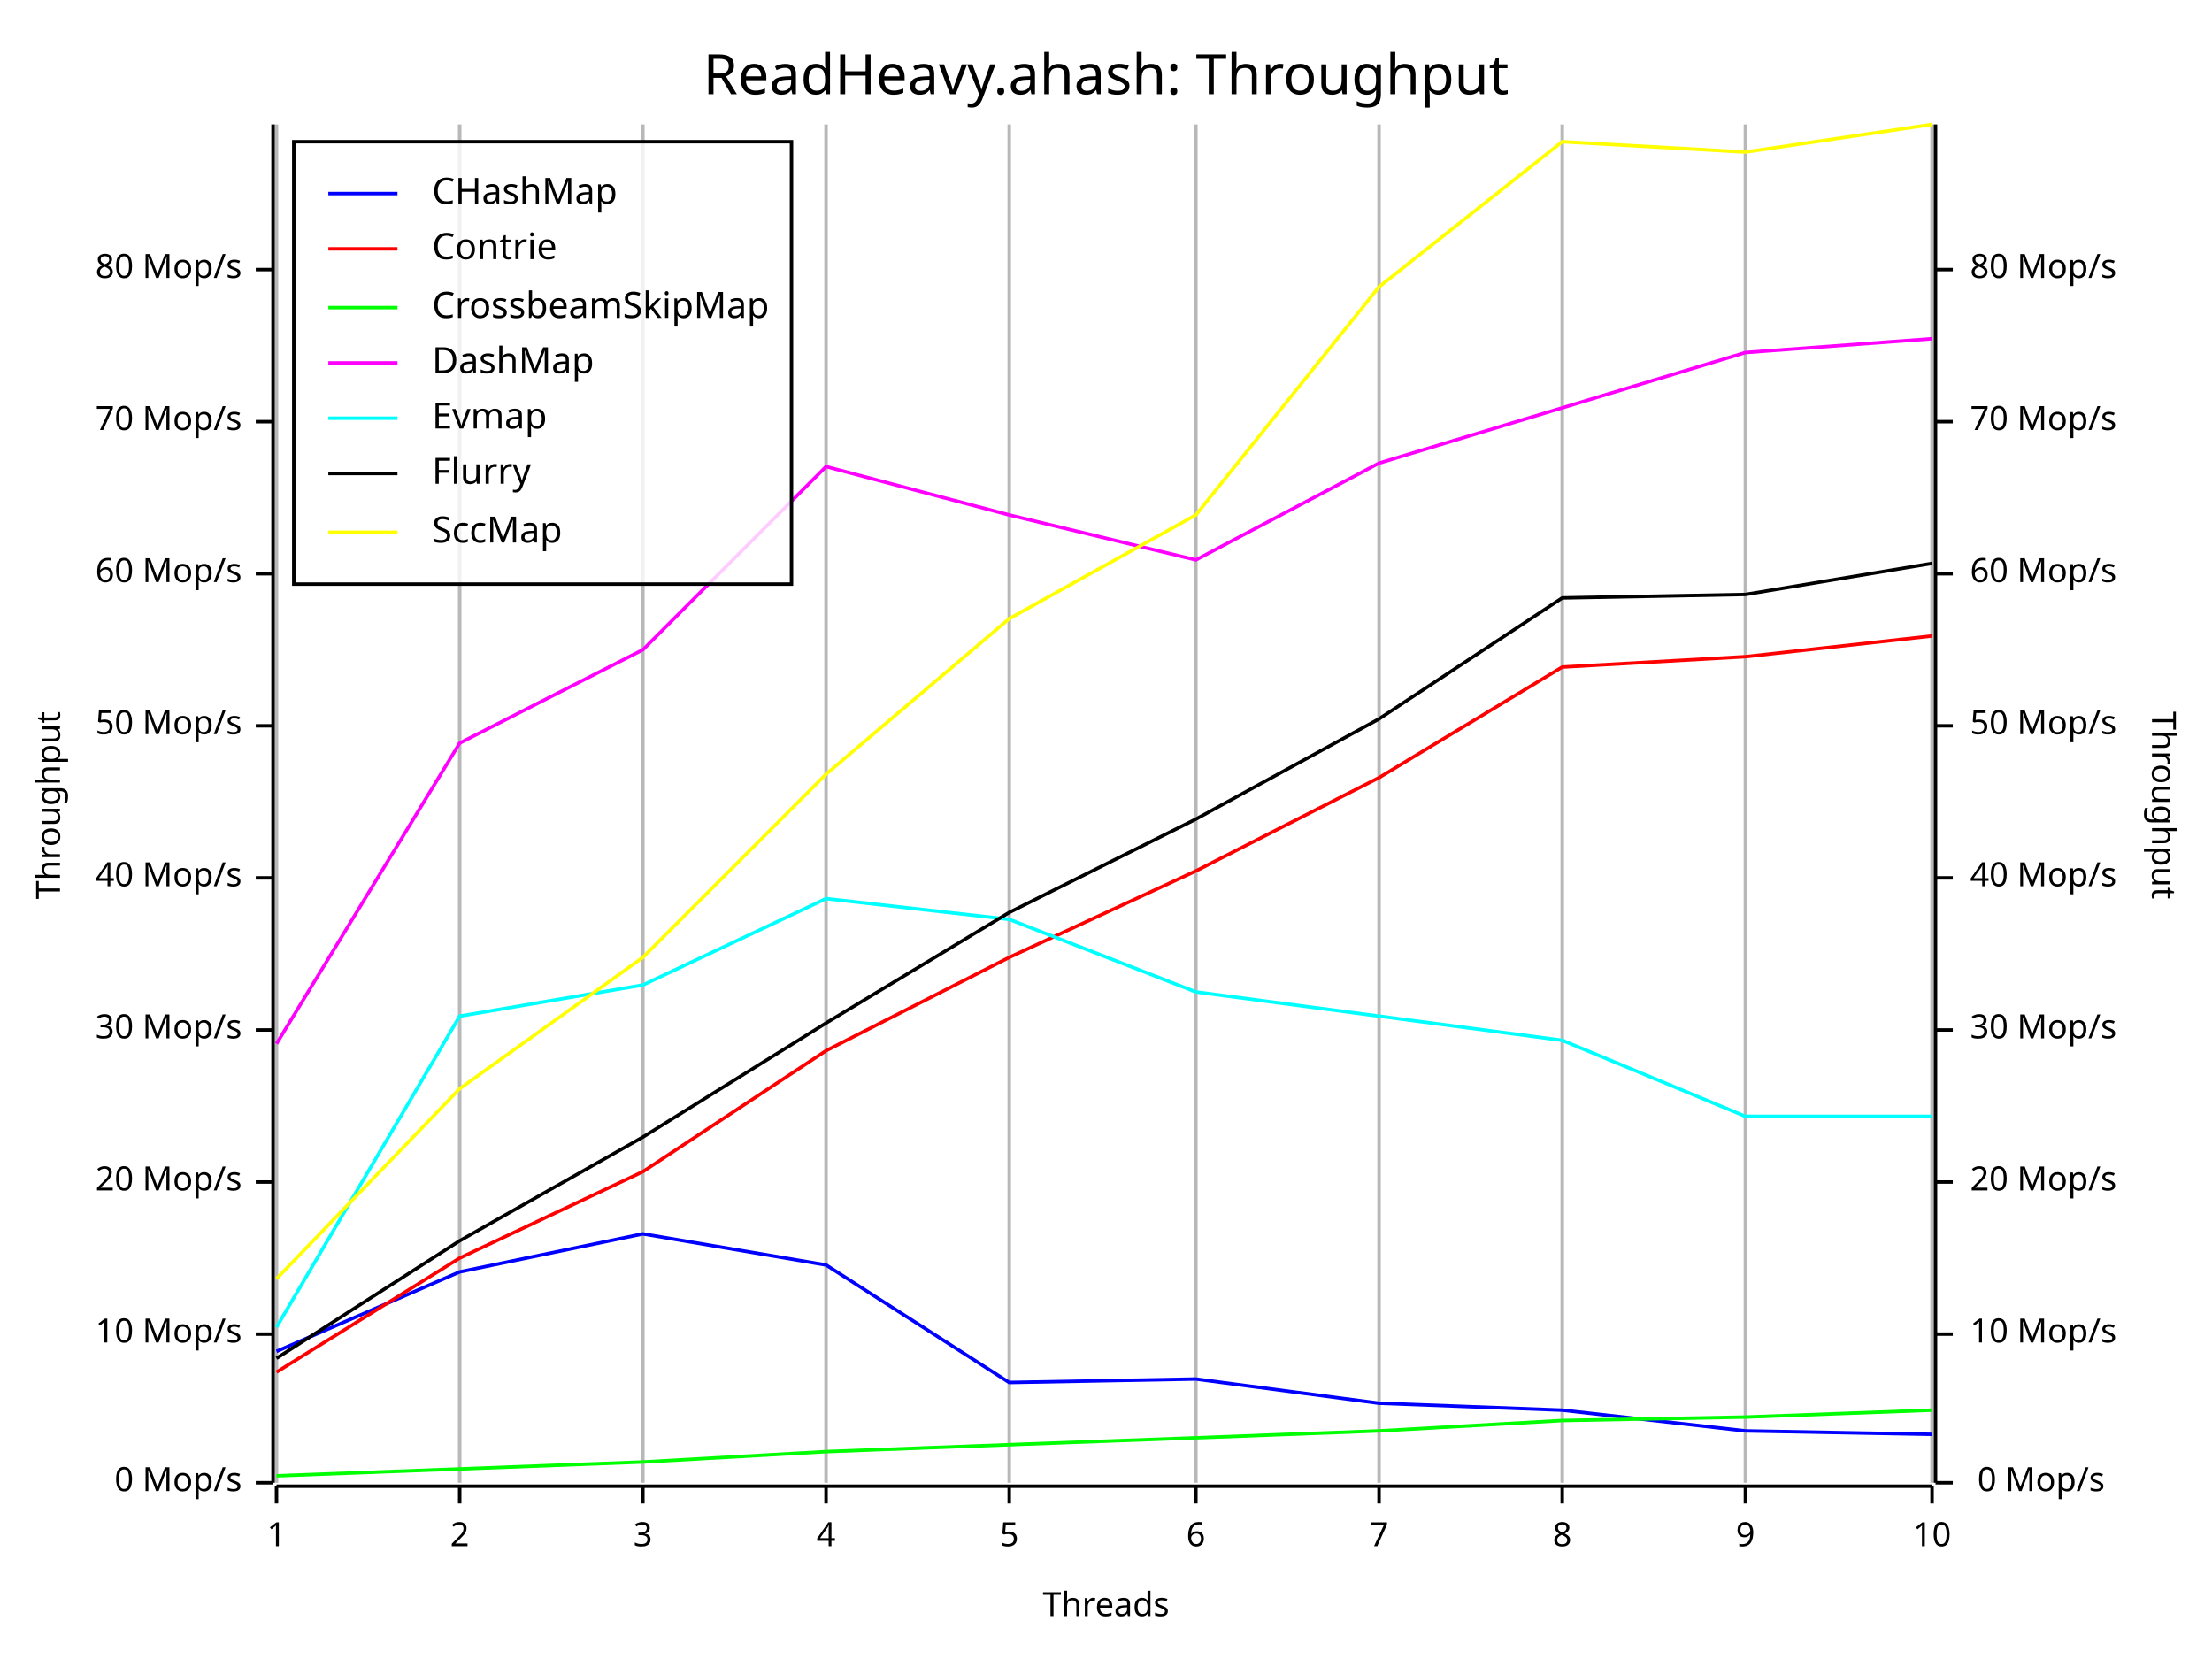
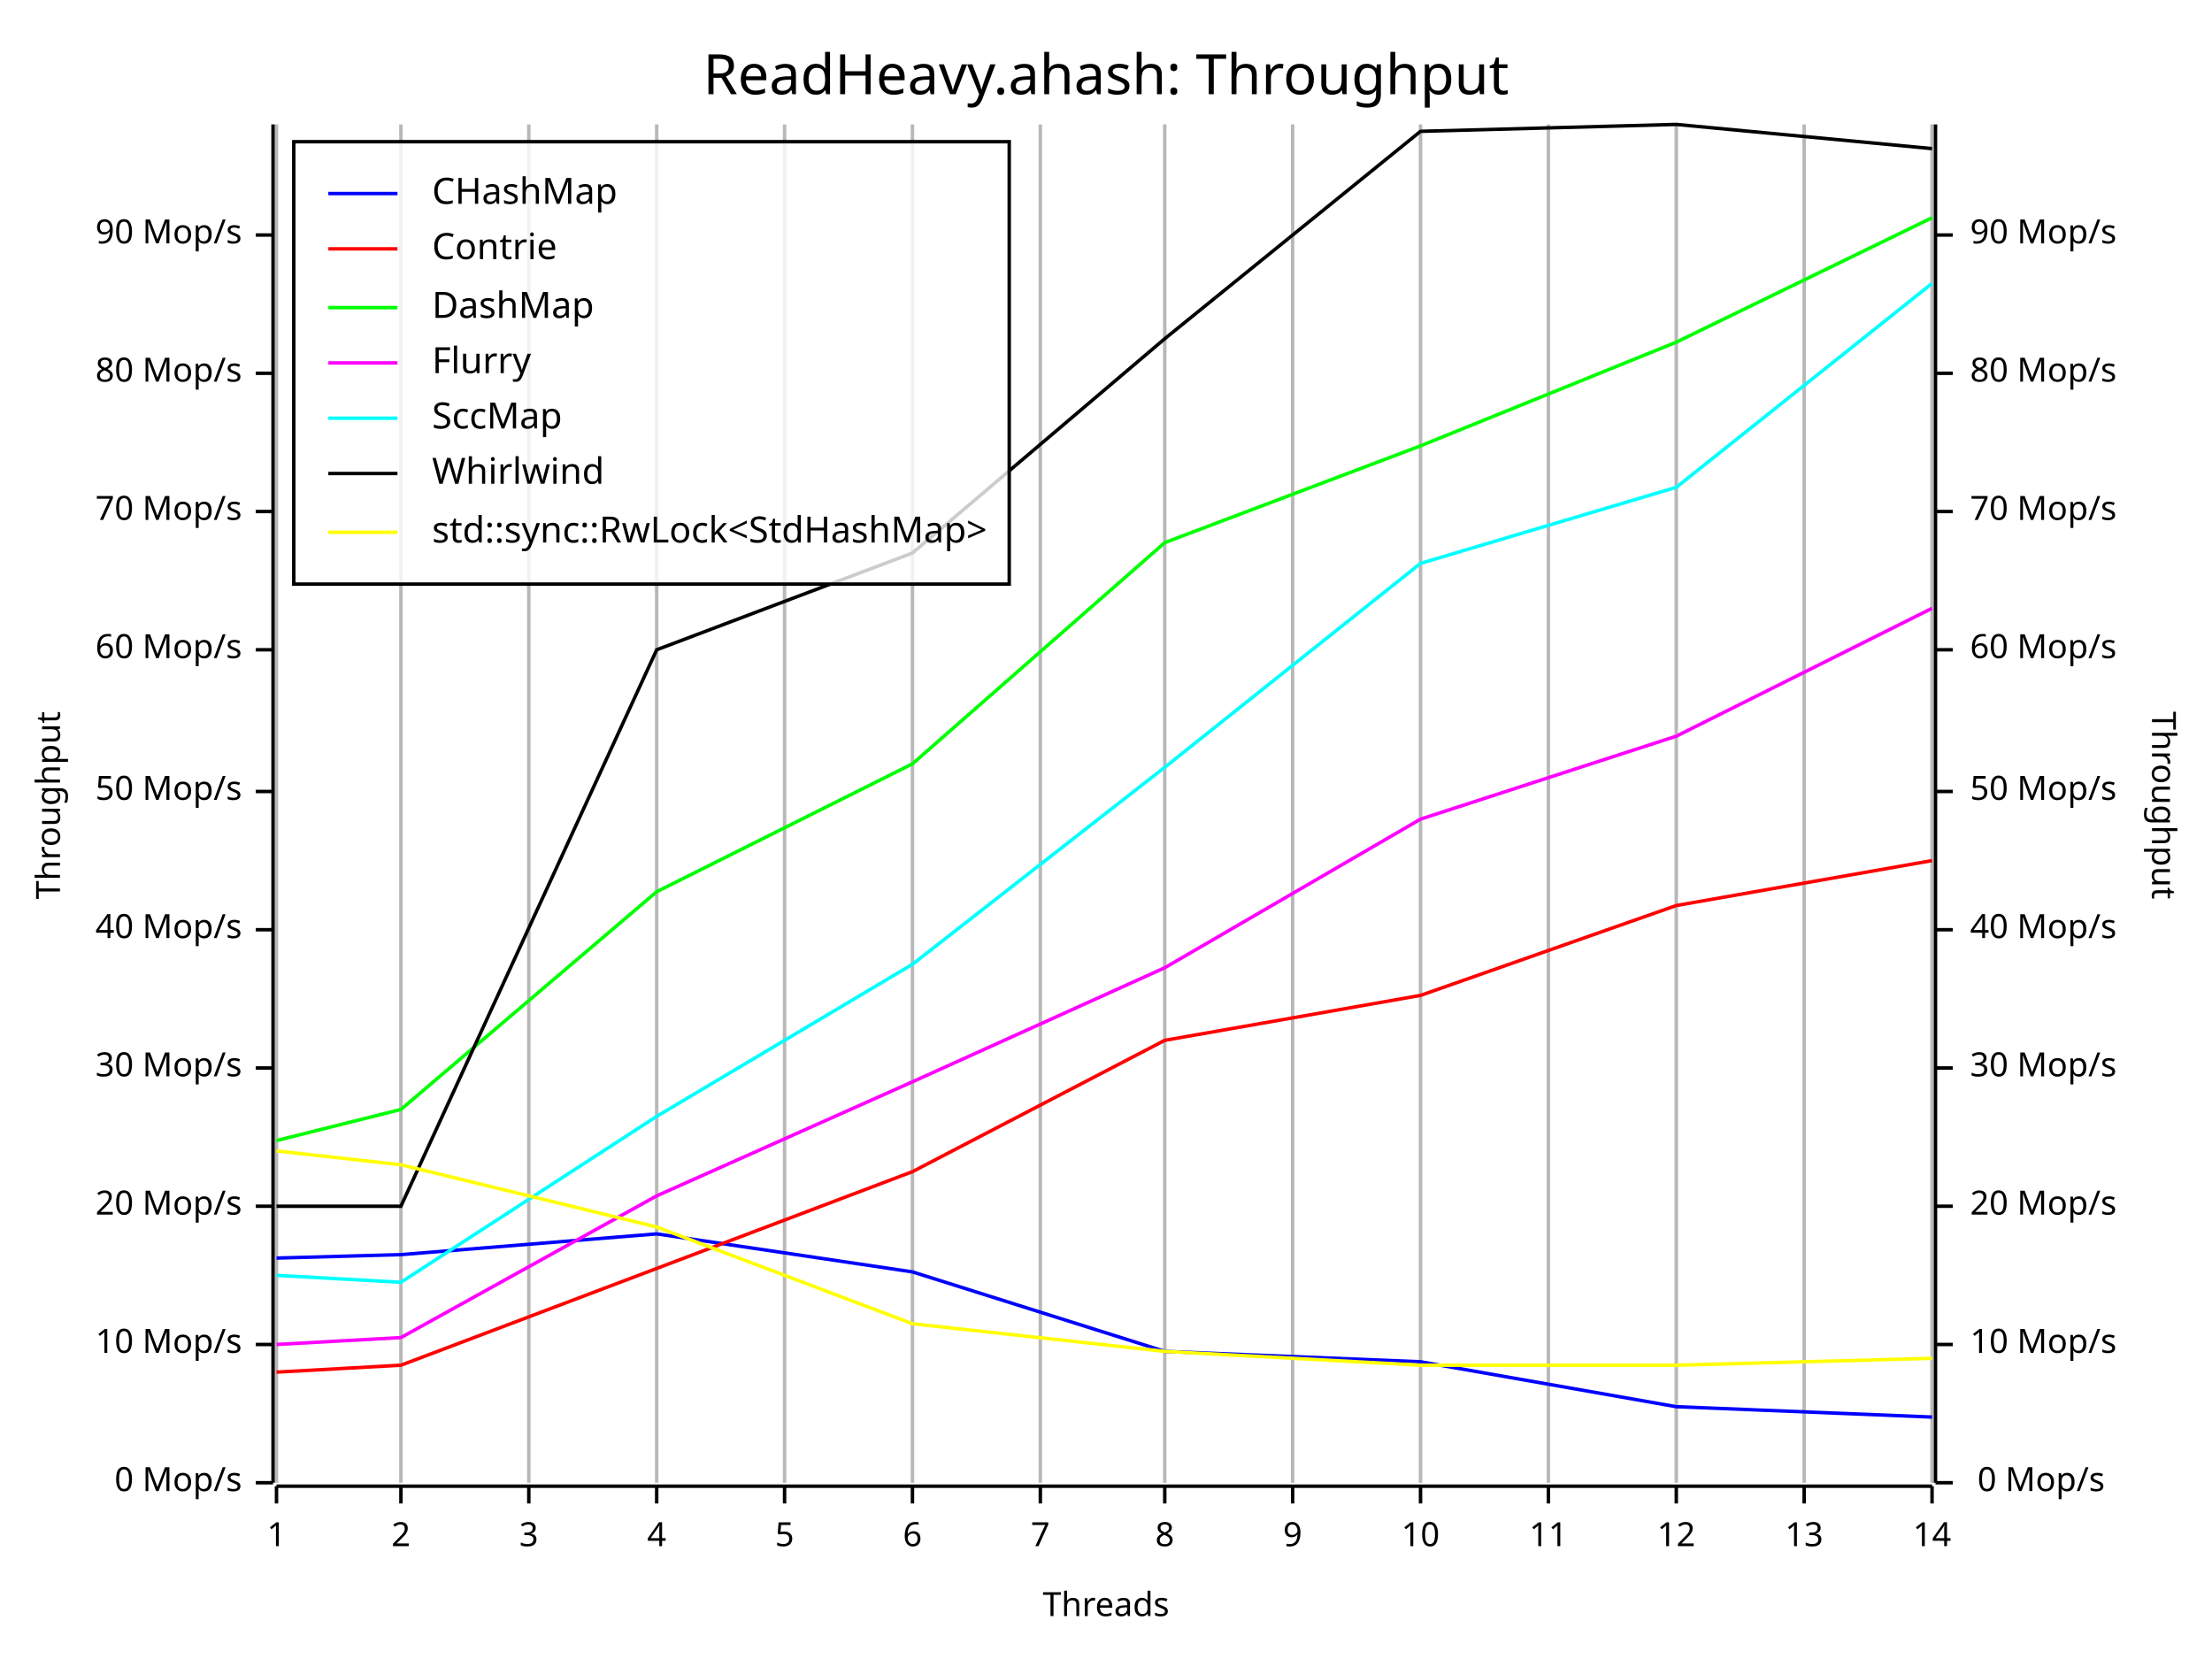
<svg xmlns="http://www.w3.org/2000/svg" width="640" height="480" viewBox="0 0 640 480">
  <rect x="0" y="0" width="640" height="480" opacity="1" fill="#FFFFFF" stroke="none" />
  <text x="320" y="15" dy="0.76em" text-anchor="middle" font-family="Fira Code" font-size="16.129" opacity="1" fill="#000000">
ReadHeavy.ahash: Throughput
</text>
  <line opacity="0.1" stroke="#000000" stroke-width="1" x1="80" y1="429" x2="80" y2="36" />
-   <line opacity="0.1" stroke="#000000" stroke-width="1" x1="133" y1="429" x2="133" y2="36" />
-   <line opacity="0.1" stroke="#000000" stroke-width="1" x1="186" y1="429" x2="186" y2="36" />
-   <line opacity="0.1" stroke="#000000" stroke-width="1" x1="239" y1="429" x2="239" y2="36" />
-   <line opacity="0.1" stroke="#000000" stroke-width="1" x1="292" y1="429" x2="292" y2="36" />
-   <line opacity="0.1" stroke="#000000" stroke-width="1" x1="346" y1="429" x2="346" y2="36" />
-   <line opacity="0.1" stroke="#000000" stroke-width="1" x1="399" y1="429" x2="399" y2="36" />
-   <line opacity="0.1" stroke="#000000" stroke-width="1" x1="452" y1="429" x2="452" y2="36" />
-   <line opacity="0.1" stroke="#000000" stroke-width="1" x1="505" y1="429" x2="505" y2="36" />
+   <line opacity="0.1" stroke="#000000" stroke-width="1" x1="116" y1="429" x2="116" y2="36" />
+   <line opacity="0.1" stroke="#000000" stroke-width="1" x1="153" y1="429" x2="153" y2="36" />
+   <line opacity="0.1" stroke="#000000" stroke-width="1" x1="190" y1="429" x2="190" y2="36" />
+   <line opacity="0.1" stroke="#000000" stroke-width="1" x1="227" y1="429" x2="227" y2="36" />
+   <line opacity="0.1" stroke="#000000" stroke-width="1" x1="264" y1="429" x2="264" y2="36" />
+   <line opacity="0.1" stroke="#000000" stroke-width="1" x1="301" y1="429" x2="301" y2="36" />
+   <line opacity="0.1" stroke="#000000" stroke-width="1" x1="337" y1="429" x2="337" y2="36" />
+   <line opacity="0.1" stroke="#000000" stroke-width="1" x1="374" y1="429" x2="374" y2="36" />
+   <line opacity="0.1" stroke="#000000" stroke-width="1" x1="411" y1="429" x2="411" y2="36" />
+   <line opacity="0.1" stroke="#000000" stroke-width="1" x1="448" y1="429" x2="448" y2="36" />
+   <line opacity="0.1" stroke="#000000" stroke-width="1" x1="485" y1="429" x2="485" y2="36" />
+   <line opacity="0.1" stroke="#000000" stroke-width="1" x1="522" y1="429" x2="522" y2="36" />
  <line opacity="0.1" stroke="#000000" stroke-width="1" x1="559" y1="429" x2="559" y2="36" />
  <text x="10" y="233" dy="0.76em" text-anchor="middle" font-family="sans-serif" font-size="9.677" opacity="1" fill="#000000" transform="rotate(270, 10, 233)">
Throughput
</text>
  <text x="320" y="470" dy="-0.5ex" text-anchor="middle" font-family="sans-serif" font-size="9.677" opacity="1" fill="#000000">
Threads
</text>
  <text x="630" y="233" dy="0.76em" text-anchor="middle" font-family="sans-serif" font-size="9.677" opacity="1" fill="#000000" transform="rotate(90, 630, 233)">
Throughput
</text>
  <line opacity="0.2" stroke="#000000" stroke-width="1" x1="80" y1="429" x2="80" y2="36" />
-   <line opacity="0.2" stroke="#000000" stroke-width="1" x1="133" y1="429" x2="133" y2="36" />
-   <line opacity="0.2" stroke="#000000" stroke-width="1" x1="186" y1="429" x2="186" y2="36" />
-   <line opacity="0.2" stroke="#000000" stroke-width="1" x1="239" y1="429" x2="239" y2="36" />
-   <line opacity="0.2" stroke="#000000" stroke-width="1" x1="292" y1="429" x2="292" y2="36" />
-   <line opacity="0.2" stroke="#000000" stroke-width="1" x1="346" y1="429" x2="346" y2="36" />
-   <line opacity="0.2" stroke="#000000" stroke-width="1" x1="399" y1="429" x2="399" y2="36" />
-   <line opacity="0.2" stroke="#000000" stroke-width="1" x1="452" y1="429" x2="452" y2="36" />
-   <line opacity="0.2" stroke="#000000" stroke-width="1" x1="505" y1="429" x2="505" y2="36" />
+   <line opacity="0.2" stroke="#000000" stroke-width="1" x1="116" y1="429" x2="116" y2="36" />
+   <line opacity="0.2" stroke="#000000" stroke-width="1" x1="153" y1="429" x2="153" y2="36" />
+   <line opacity="0.2" stroke="#000000" stroke-width="1" x1="190" y1="429" x2="190" y2="36" />
+   <line opacity="0.2" stroke="#000000" stroke-width="1" x1="227" y1="429" x2="227" y2="36" />
+   <line opacity="0.2" stroke="#000000" stroke-width="1" x1="264" y1="429" x2="264" y2="36" />
+   <line opacity="0.2" stroke="#000000" stroke-width="1" x1="301" y1="429" x2="301" y2="36" />
+   <line opacity="0.2" stroke="#000000" stroke-width="1" x1="337" y1="429" x2="337" y2="36" />
+   <line opacity="0.2" stroke="#000000" stroke-width="1" x1="374" y1="429" x2="374" y2="36" />
+   <line opacity="0.2" stroke="#000000" stroke-width="1" x1="411" y1="429" x2="411" y2="36" />
+   <line opacity="0.2" stroke="#000000" stroke-width="1" x1="448" y1="429" x2="448" y2="36" />
+   <line opacity="0.2" stroke="#000000" stroke-width="1" x1="485" y1="429" x2="485" y2="36" />
+   <line opacity="0.2" stroke="#000000" stroke-width="1" x1="522" y1="429" x2="522" y2="36" />
  <line opacity="0.2" stroke="#000000" stroke-width="1" x1="559" y1="429" x2="559" y2="36" />
  <polyline fill="none" opacity="1" stroke="#000000" stroke-width="1" points="79,36 79,429 " />
  <text x="70" y="429" dy="0.5ex" text-anchor="end" font-family="sans-serif" font-size="9.677" opacity="1" fill="#000000">
0 Mop/s
</text>
  <polyline fill="none" opacity="1" stroke="#000000" stroke-width="1" points="74,429 79,429 " />
-   <text x="70" y="386" dy="0.5ex" text-anchor="end" font-family="sans-serif" font-size="9.677" opacity="1" fill="#000000">
+   <text x="70" y="389" dy="0.5ex" text-anchor="end" font-family="sans-serif" font-size="9.677" opacity="1" fill="#000000">
10 Mop/s
</text>
-   <polyline fill="none" opacity="1" stroke="#000000" stroke-width="1" points="74,386 79,386 " />
-   <text x="70" y="342" dy="0.5ex" text-anchor="end" font-family="sans-serif" font-size="9.677" opacity="1" fill="#000000">
+   <polyline fill="none" opacity="1" stroke="#000000" stroke-width="1" points="74,389 79,389 " />
+   <text x="70" y="349" dy="0.5ex" text-anchor="end" font-family="sans-serif" font-size="9.677" opacity="1" fill="#000000">
20 Mop/s
</text>
-   <polyline fill="none" opacity="1" stroke="#000000" stroke-width="1" points="74,342 79,342 " />
-   <text x="70" y="298" dy="0.5ex" text-anchor="end" font-family="sans-serif" font-size="9.677" opacity="1" fill="#000000">
+   <polyline fill="none" opacity="1" stroke="#000000" stroke-width="1" points="74,349 79,349 " />
+   <text x="70" y="309" dy="0.5ex" text-anchor="end" font-family="sans-serif" font-size="9.677" opacity="1" fill="#000000">
30 Mop/s
</text>
-   <polyline fill="none" opacity="1" stroke="#000000" stroke-width="1" points="74,298 79,298 " />
-   <text x="70" y="254" dy="0.5ex" text-anchor="end" font-family="sans-serif" font-size="9.677" opacity="1" fill="#000000">
+   <polyline fill="none" opacity="1" stroke="#000000" stroke-width="1" points="74,309 79,309 " />
+   <text x="70" y="269" dy="0.5ex" text-anchor="end" font-family="sans-serif" font-size="9.677" opacity="1" fill="#000000">
40 Mop/s
</text>
-   <polyline fill="none" opacity="1" stroke="#000000" stroke-width="1" points="74,254 79,254 " />
-   <text x="70" y="210" dy="0.5ex" text-anchor="end" font-family="sans-serif" font-size="9.677" opacity="1" fill="#000000">
+   <polyline fill="none" opacity="1" stroke="#000000" stroke-width="1" points="74,269 79,269 " />
+   <text x="70" y="229" dy="0.5ex" text-anchor="end" font-family="sans-serif" font-size="9.677" opacity="1" fill="#000000">
50 Mop/s
</text>
-   <polyline fill="none" opacity="1" stroke="#000000" stroke-width="1" points="74,210 79,210 " />
-   <text x="70" y="166" dy="0.5ex" text-anchor="end" font-family="sans-serif" font-size="9.677" opacity="1" fill="#000000">
+   <polyline fill="none" opacity="1" stroke="#000000" stroke-width="1" points="74,229 79,229 " />
+   <text x="70" y="188" dy="0.5ex" text-anchor="end" font-family="sans-serif" font-size="9.677" opacity="1" fill="#000000">
60 Mop/s
</text>
-   <polyline fill="none" opacity="1" stroke="#000000" stroke-width="1" points="74,166 79,166 " />
-   <text x="70" y="122" dy="0.5ex" text-anchor="end" font-family="sans-serif" font-size="9.677" opacity="1" fill="#000000">
+   <polyline fill="none" opacity="1" stroke="#000000" stroke-width="1" points="74,188 79,188 " />
+   <text x="70" y="148" dy="0.5ex" text-anchor="end" font-family="sans-serif" font-size="9.677" opacity="1" fill="#000000">
70 Mop/s
</text>
-   <polyline fill="none" opacity="1" stroke="#000000" stroke-width="1" points="74,122 79,122 " />
-   <text x="70" y="78" dy="0.5ex" text-anchor="end" font-family="sans-serif" font-size="9.677" opacity="1" fill="#000000">
+   <polyline fill="none" opacity="1" stroke="#000000" stroke-width="1" points="74,148 79,148 " />
+   <text x="70" y="108" dy="0.5ex" text-anchor="end" font-family="sans-serif" font-size="9.677" opacity="1" fill="#000000">
80 Mop/s
</text>
-   <polyline fill="none" opacity="1" stroke="#000000" stroke-width="1" points="74,78 79,78 " />
+   <polyline fill="none" opacity="1" stroke="#000000" stroke-width="1" points="74,108 79,108 " />
+   <text x="70" y="68" dy="0.5ex" text-anchor="end" font-family="sans-serif" font-size="9.677" opacity="1" fill="#000000">
+ 90 Mop/s
+ </text>
+   <polyline fill="none" opacity="1" stroke="#000000" stroke-width="1" points="74,68 79,68 " />
  <polyline fill="none" opacity="1" stroke="#000000" stroke-width="1" points="80,430 559,430 " />
  <text x="80" y="440" dy="0.76em" text-anchor="middle" font-family="sans-serif" font-size="9.677" opacity="1" fill="#000000">
1
</text>
  <polyline fill="none" opacity="1" stroke="#000000" stroke-width="1" points="80,430 80,435 " />
-   <text x="133" y="440" dy="0.76em" text-anchor="middle" font-family="sans-serif" font-size="9.677" opacity="1" fill="#000000">
+   <text x="116" y="440" dy="0.76em" text-anchor="middle" font-family="sans-serif" font-size="9.677" opacity="1" fill="#000000">
2
</text>
-   <polyline fill="none" opacity="1" stroke="#000000" stroke-width="1" points="133,430 133,435 " />
-   <text x="186" y="440" dy="0.76em" text-anchor="middle" font-family="sans-serif" font-size="9.677" opacity="1" fill="#000000">
+   <polyline fill="none" opacity="1" stroke="#000000" stroke-width="1" points="116,430 116,435 " />
+   <text x="153" y="440" dy="0.76em" text-anchor="middle" font-family="sans-serif" font-size="9.677" opacity="1" fill="#000000">
3
</text>
-   <polyline fill="none" opacity="1" stroke="#000000" stroke-width="1" points="186,430 186,435 " />
-   <text x="239" y="440" dy="0.76em" text-anchor="middle" font-family="sans-serif" font-size="9.677" opacity="1" fill="#000000">
+   <polyline fill="none" opacity="1" stroke="#000000" stroke-width="1" points="153,430 153,435 " />
+   <text x="190" y="440" dy="0.76em" text-anchor="middle" font-family="sans-serif" font-size="9.677" opacity="1" fill="#000000">
4
</text>
-   <polyline fill="none" opacity="1" stroke="#000000" stroke-width="1" points="239,430 239,435 " />
-   <text x="292" y="440" dy="0.76em" text-anchor="middle" font-family="sans-serif" font-size="9.677" opacity="1" fill="#000000">
+   <polyline fill="none" opacity="1" stroke="#000000" stroke-width="1" points="190,430 190,435 " />
+   <text x="227" y="440" dy="0.76em" text-anchor="middle" font-family="sans-serif" font-size="9.677" opacity="1" fill="#000000">
5
</text>
-   <polyline fill="none" opacity="1" stroke="#000000" stroke-width="1" points="292,430 292,435 " />
-   <text x="346" y="440" dy="0.76em" text-anchor="middle" font-family="sans-serif" font-size="9.677" opacity="1" fill="#000000">
+   <polyline fill="none" opacity="1" stroke="#000000" stroke-width="1" points="227,430 227,435 " />
+   <text x="264" y="440" dy="0.76em" text-anchor="middle" font-family="sans-serif" font-size="9.677" opacity="1" fill="#000000">
6
</text>
-   <polyline fill="none" opacity="1" stroke="#000000" stroke-width="1" points="346,430 346,435 " />
-   <text x="399" y="440" dy="0.76em" text-anchor="middle" font-family="sans-serif" font-size="9.677" opacity="1" fill="#000000">
+   <polyline fill="none" opacity="1" stroke="#000000" stroke-width="1" points="264,430 264,435 " />
+   <text x="301" y="440" dy="0.76em" text-anchor="middle" font-family="sans-serif" font-size="9.677" opacity="1" fill="#000000">
7
</text>
-   <polyline fill="none" opacity="1" stroke="#000000" stroke-width="1" points="399,430 399,435 " />
-   <text x="452" y="440" dy="0.76em" text-anchor="middle" font-family="sans-serif" font-size="9.677" opacity="1" fill="#000000">
+   <polyline fill="none" opacity="1" stroke="#000000" stroke-width="1" points="301,430 301,435 " />
+   <text x="337" y="440" dy="0.76em" text-anchor="middle" font-family="sans-serif" font-size="9.677" opacity="1" fill="#000000">
8
</text>
-   <polyline fill="none" opacity="1" stroke="#000000" stroke-width="1" points="452,430 452,435 " />
-   <text x="505" y="440" dy="0.76em" text-anchor="middle" font-family="sans-serif" font-size="9.677" opacity="1" fill="#000000">
+   <polyline fill="none" opacity="1" stroke="#000000" stroke-width="1" points="337,430 337,435 " />
+   <text x="374" y="440" dy="0.76em" text-anchor="middle" font-family="sans-serif" font-size="9.677" opacity="1" fill="#000000">
9
</text>
-   <polyline fill="none" opacity="1" stroke="#000000" stroke-width="1" points="505,430 505,435 " />
+   <polyline fill="none" opacity="1" stroke="#000000" stroke-width="1" points="374,430 374,435 " />
+   <text x="411" y="440" dy="0.76em" text-anchor="middle" font-family="sans-serif" font-size="9.677" opacity="1" fill="#000000">
+ 10
+ </text>
+   <polyline fill="none" opacity="1" stroke="#000000" stroke-width="1" points="411,430 411,435 " />
+   <text x="448" y="440" dy="0.76em" text-anchor="middle" font-family="sans-serif" font-size="9.677" opacity="1" fill="#000000">
+ 11
+ </text>
+   <polyline fill="none" opacity="1" stroke="#000000" stroke-width="1" points="448,430 448,435 " />
+   <text x="485" y="440" dy="0.76em" text-anchor="middle" font-family="sans-serif" font-size="9.677" opacity="1" fill="#000000">
+ 12
+ </text>
+   <polyline fill="none" opacity="1" stroke="#000000" stroke-width="1" points="485,430 485,435 " />
+   <text x="522" y="440" dy="0.76em" text-anchor="middle" font-family="sans-serif" font-size="9.677" opacity="1" fill="#000000">
+ 13
+ </text>
+   <polyline fill="none" opacity="1" stroke="#000000" stroke-width="1" points="522,430 522,435 " />
  <text x="559" y="440" dy="0.76em" text-anchor="middle" font-family="sans-serif" font-size="9.677" opacity="1" fill="#000000">
- 10
+ 14
</text>
  <polyline fill="none" opacity="1" stroke="#000000" stroke-width="1" points="559,430 559,435 " />
  <polyline fill="none" opacity="1" stroke="#000000" stroke-width="1" points="560,36 560,429 " />
  <text x="609" y="429" dy="0.5ex" text-anchor="end" font-family="sans-serif" font-size="9.677" opacity="1" fill="#000000">
0 Mop/s
</text>
  <polyline fill="none" opacity="1" stroke="#000000" stroke-width="1" points="560,429 565,429 " />
-   <text x="570" y="386" dy="0.5ex" text-anchor="start" font-family="sans-serif" font-size="9.677" opacity="1" fill="#000000">
+   <text x="570" y="389" dy="0.5ex" text-anchor="start" font-family="sans-serif" font-size="9.677" opacity="1" fill="#000000">
10 Mop/s
</text>
-   <polyline fill="none" opacity="1" stroke="#000000" stroke-width="1" points="560,386 565,386 " />
-   <text x="570" y="342" dy="0.5ex" text-anchor="start" font-family="sans-serif" font-size="9.677" opacity="1" fill="#000000">
+   <polyline fill="none" opacity="1" stroke="#000000" stroke-width="1" points="560,389 565,389 " />
+   <text x="570" y="349" dy="0.5ex" text-anchor="start" font-family="sans-serif" font-size="9.677" opacity="1" fill="#000000">
20 Mop/s
</text>
-   <polyline fill="none" opacity="1" stroke="#000000" stroke-width="1" points="560,342 565,342 " />
-   <text x="570" y="298" dy="0.5ex" text-anchor="start" font-family="sans-serif" font-size="9.677" opacity="1" fill="#000000">
+   <polyline fill="none" opacity="1" stroke="#000000" stroke-width="1" points="560,349 565,349 " />
+   <text x="570" y="309" dy="0.5ex" text-anchor="start" font-family="sans-serif" font-size="9.677" opacity="1" fill="#000000">
30 Mop/s
</text>
-   <polyline fill="none" opacity="1" stroke="#000000" stroke-width="1" points="560,298 565,298 " />
-   <text x="570" y="254" dy="0.5ex" text-anchor="start" font-family="sans-serif" font-size="9.677" opacity="1" fill="#000000">
+   <polyline fill="none" opacity="1" stroke="#000000" stroke-width="1" points="560,309 565,309 " />
+   <text x="570" y="269" dy="0.5ex" text-anchor="start" font-family="sans-serif" font-size="9.677" opacity="1" fill="#000000">
40 Mop/s
</text>
-   <polyline fill="none" opacity="1" stroke="#000000" stroke-width="1" points="560,254 565,254 " />
-   <text x="570" y="210" dy="0.5ex" text-anchor="start" font-family="sans-serif" font-size="9.677" opacity="1" fill="#000000">
+   <polyline fill="none" opacity="1" stroke="#000000" stroke-width="1" points="560,269 565,269 " />
+   <text x="570" y="229" dy="0.5ex" text-anchor="start" font-family="sans-serif" font-size="9.677" opacity="1" fill="#000000">
50 Mop/s
</text>
-   <polyline fill="none" opacity="1" stroke="#000000" stroke-width="1" points="560,210 565,210 " />
-   <text x="570" y="166" dy="0.5ex" text-anchor="start" font-family="sans-serif" font-size="9.677" opacity="1" fill="#000000">
+   <polyline fill="none" opacity="1" stroke="#000000" stroke-width="1" points="560,229 565,229 " />
+   <text x="570" y="188" dy="0.5ex" text-anchor="start" font-family="sans-serif" font-size="9.677" opacity="1" fill="#000000">
60 Mop/s
</text>
-   <polyline fill="none" opacity="1" stroke="#000000" stroke-width="1" points="560,166 565,166 " />
-   <text x="570" y="122" dy="0.5ex" text-anchor="start" font-family="sans-serif" font-size="9.677" opacity="1" fill="#000000">
+   <polyline fill="none" opacity="1" stroke="#000000" stroke-width="1" points="560,188 565,188 " />
+   <text x="570" y="148" dy="0.5ex" text-anchor="start" font-family="sans-serif" font-size="9.677" opacity="1" fill="#000000">
70 Mop/s
</text>
-   <polyline fill="none" opacity="1" stroke="#000000" stroke-width="1" points="560,122 565,122 " />
-   <text x="570" y="78" dy="0.5ex" text-anchor="start" font-family="sans-serif" font-size="9.677" opacity="1" fill="#000000">
+   <polyline fill="none" opacity="1" stroke="#000000" stroke-width="1" points="560,148 565,148 " />
+   <text x="570" y="108" dy="0.5ex" text-anchor="start" font-family="sans-serif" font-size="9.677" opacity="1" fill="#000000">
80 Mop/s
</text>
-   <polyline fill="none" opacity="1" stroke="#000000" stroke-width="1" points="560,78 565,78 " />
-   <polyline fill="none" opacity="1" stroke="#0000FF" stroke-width="1" points="80,391 133,368 186,357 239,366 292,400 346,399 399,406 452,408 505,414 559,415 " />
-   <polyline fill="none" opacity="1" stroke="#FF0000" stroke-width="1" points="80,397 133,364 186,339 239,304 292,277 346,252 399,225 452,193 505,190 559,184 " />
-   <polyline fill="none" opacity="1" stroke="#00FF00" stroke-width="1" points="80,427 133,425 186,423 239,420 292,418 346,416 399,414 452,411 505,410 559,408 " />
-   <polyline fill="none" opacity="1" stroke="#FF00FF" stroke-width="1" points="80,302 133,215 186,188 239,135 292,149 346,162 399,134 452,118 505,102 559,98 " />
-   <polyline fill="none" opacity="1" stroke="#00FFFF" stroke-width="1" points="80,384 133,294 186,285 239,260 292,266 346,287 399,294 452,301 505,323 559,323 " />
-   <polyline fill="none" opacity="1" stroke="#000000" stroke-width="1" points="80,393 133,359 186,329 239,296 292,264 346,237 399,208 452,173 505,172 559,163 " />
-   <polyline fill="none" opacity="1" stroke="#FFFF00" stroke-width="1" points="80,370 133,315 186,277 239,224 292,179 346,149 399,83 452,41 505,44 559,36 " />
-   <rect x="85" y="41" width="144" height="128" opacity="0.8" fill="#FFFFFF" stroke="none" />
-   <rect x="85" y="41" width="144" height="128" opacity="1" fill="none" stroke="#000000" />
+   <polyline fill="none" opacity="1" stroke="#000000" stroke-width="1" points="560,108 565,108 " />
+   <text x="570" y="68" dy="0.5ex" text-anchor="start" font-family="sans-serif" font-size="9.677" opacity="1" fill="#000000">
+ 90 Mop/s
+ </text>
+   <polyline fill="none" opacity="1" stroke="#000000" stroke-width="1" points="560,68 565,68 " />
+   <polyline fill="none" opacity="1" stroke="#0000FF" stroke-width="1" points="80,364 116,363 190,357 264,368 337,391 411,394 485,407 559,410 " />
+   <polyline fill="none" opacity="1" stroke="#FF0000" stroke-width="1" points="80,397 116,395 190,367 264,339 337,301 411,288 485,262 559,249 " />
+   <polyline fill="none" opacity="1" stroke="#00FF00" stroke-width="1" points="80,330 116,321 190,258 264,221 337,157 411,129 485,99 559,63 " />
+   <polyline fill="none" opacity="1" stroke="#FF00FF" stroke-width="1" points="80,389 116,387 190,346 264,313 337,280 411,237 485,213 559,176 " />
+   <polyline fill="none" opacity="1" stroke="#00FFFF" stroke-width="1" points="80,369 116,371 190,323 264,279 337,222 411,163 485,141 559,82 " />
+   <polyline fill="none" opacity="1" stroke="#000000" stroke-width="1" points="80,349 116,349 190,188 264,160 337,98 411,38 485,36 559,43 " />
+   <polyline fill="none" opacity="1" stroke="#FFFF00" stroke-width="1" points="80,333 116,337 190,355 264,383 337,391 411,395 485,395 559,393 " />
+   <rect x="85" y="41" width="207" height="128" opacity="0.8" fill="#FFFFFF" stroke="none" />
+   <rect x="85" y="41" width="207" height="128" opacity="1" fill="none" stroke="#000000" />
  <text x="125" y="51" dy="0.76em" text-anchor="start" font-family="Fira Code" font-size="10.484" opacity="1" fill="#000000">
CHashMap
</text>
  <text x="125" y="67" dy="0.76em" text-anchor="start" font-family="Fira Code" font-size="10.484" opacity="1" fill="#000000">
Contrie
</text>
  <text x="125" y="84" dy="0.76em" text-anchor="start" font-family="Fira Code" font-size="10.484" opacity="1" fill="#000000">
- CrossbeamSkipMap
+ DashMap
</text>
  <text x="125" y="100" dy="0.76em" text-anchor="start" font-family="Fira Code" font-size="10.484" opacity="1" fill="#000000">
- DashMap
+ Flurry
</text>
  <text x="125" y="116" dy="0.76em" text-anchor="start" font-family="Fira Code" font-size="10.484" opacity="1" fill="#000000">
- Evmap
+ SccMap
</text>
  <text x="125" y="132" dy="0.76em" text-anchor="start" font-family="Fira Code" font-size="10.484" opacity="1" fill="#000000">
- Flurry
+ Whirlwind
</text>
  <text x="125" y="149" dy="0.76em" text-anchor="start" font-family="Fira Code" font-size="10.484" opacity="1" fill="#000000">
- SccMap
+ std::sync::RwLock&lt;StdHashMap&gt;
</text>
  <polyline fill="none" opacity="1" stroke="#0000FF" stroke-width="1" points="95,56 115,56 " />
  <polyline fill="none" opacity="1" stroke="#FF0000" stroke-width="1" points="95,72 115,72 " />
  <polyline fill="none" opacity="1" stroke="#00FF00" stroke-width="1" points="95,89 115,89 " />
  <polyline fill="none" opacity="1" stroke="#FF00FF" stroke-width="1" points="95,105 115,105 " />
  <polyline fill="none" opacity="1" stroke="#00FFFF" stroke-width="1" points="95,121 115,121 " />
  <polyline fill="none" opacity="1" stroke="#000000" stroke-width="1" points="95,137 115,137 " />
  <polyline fill="none" opacity="1" stroke="#FFFF00" stroke-width="1" points="95,154 115,154 " />
</svg>
